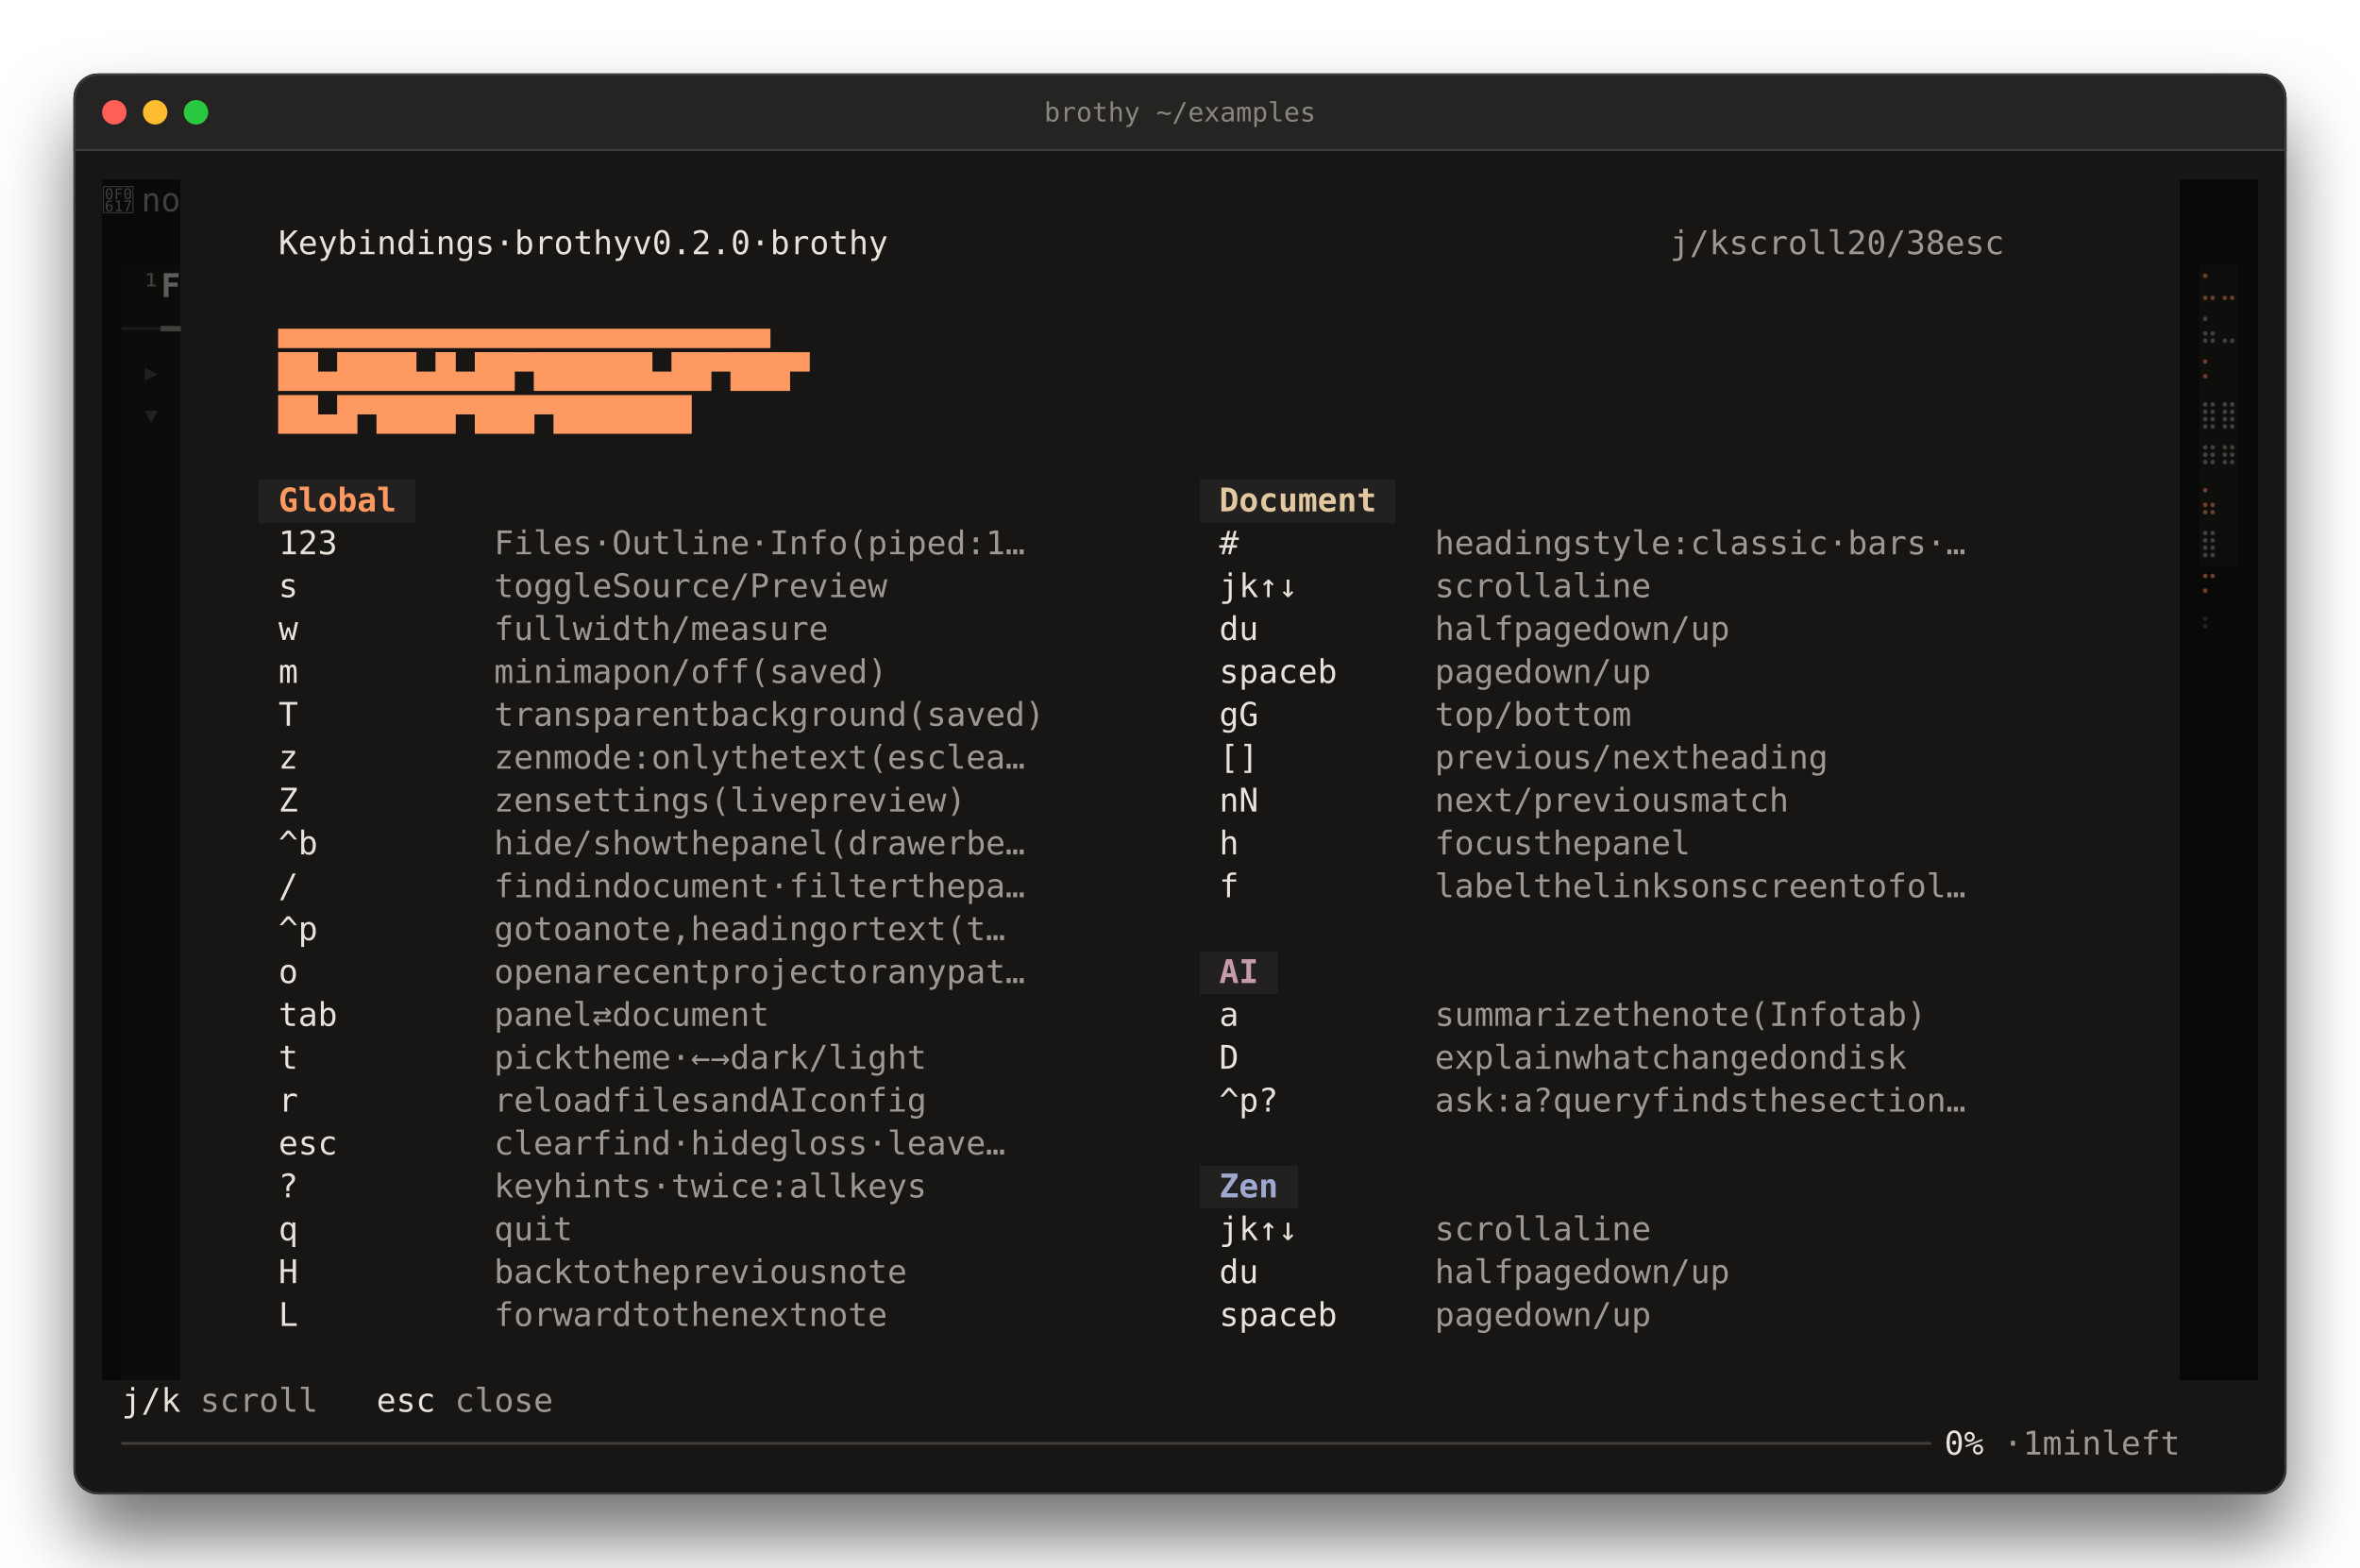
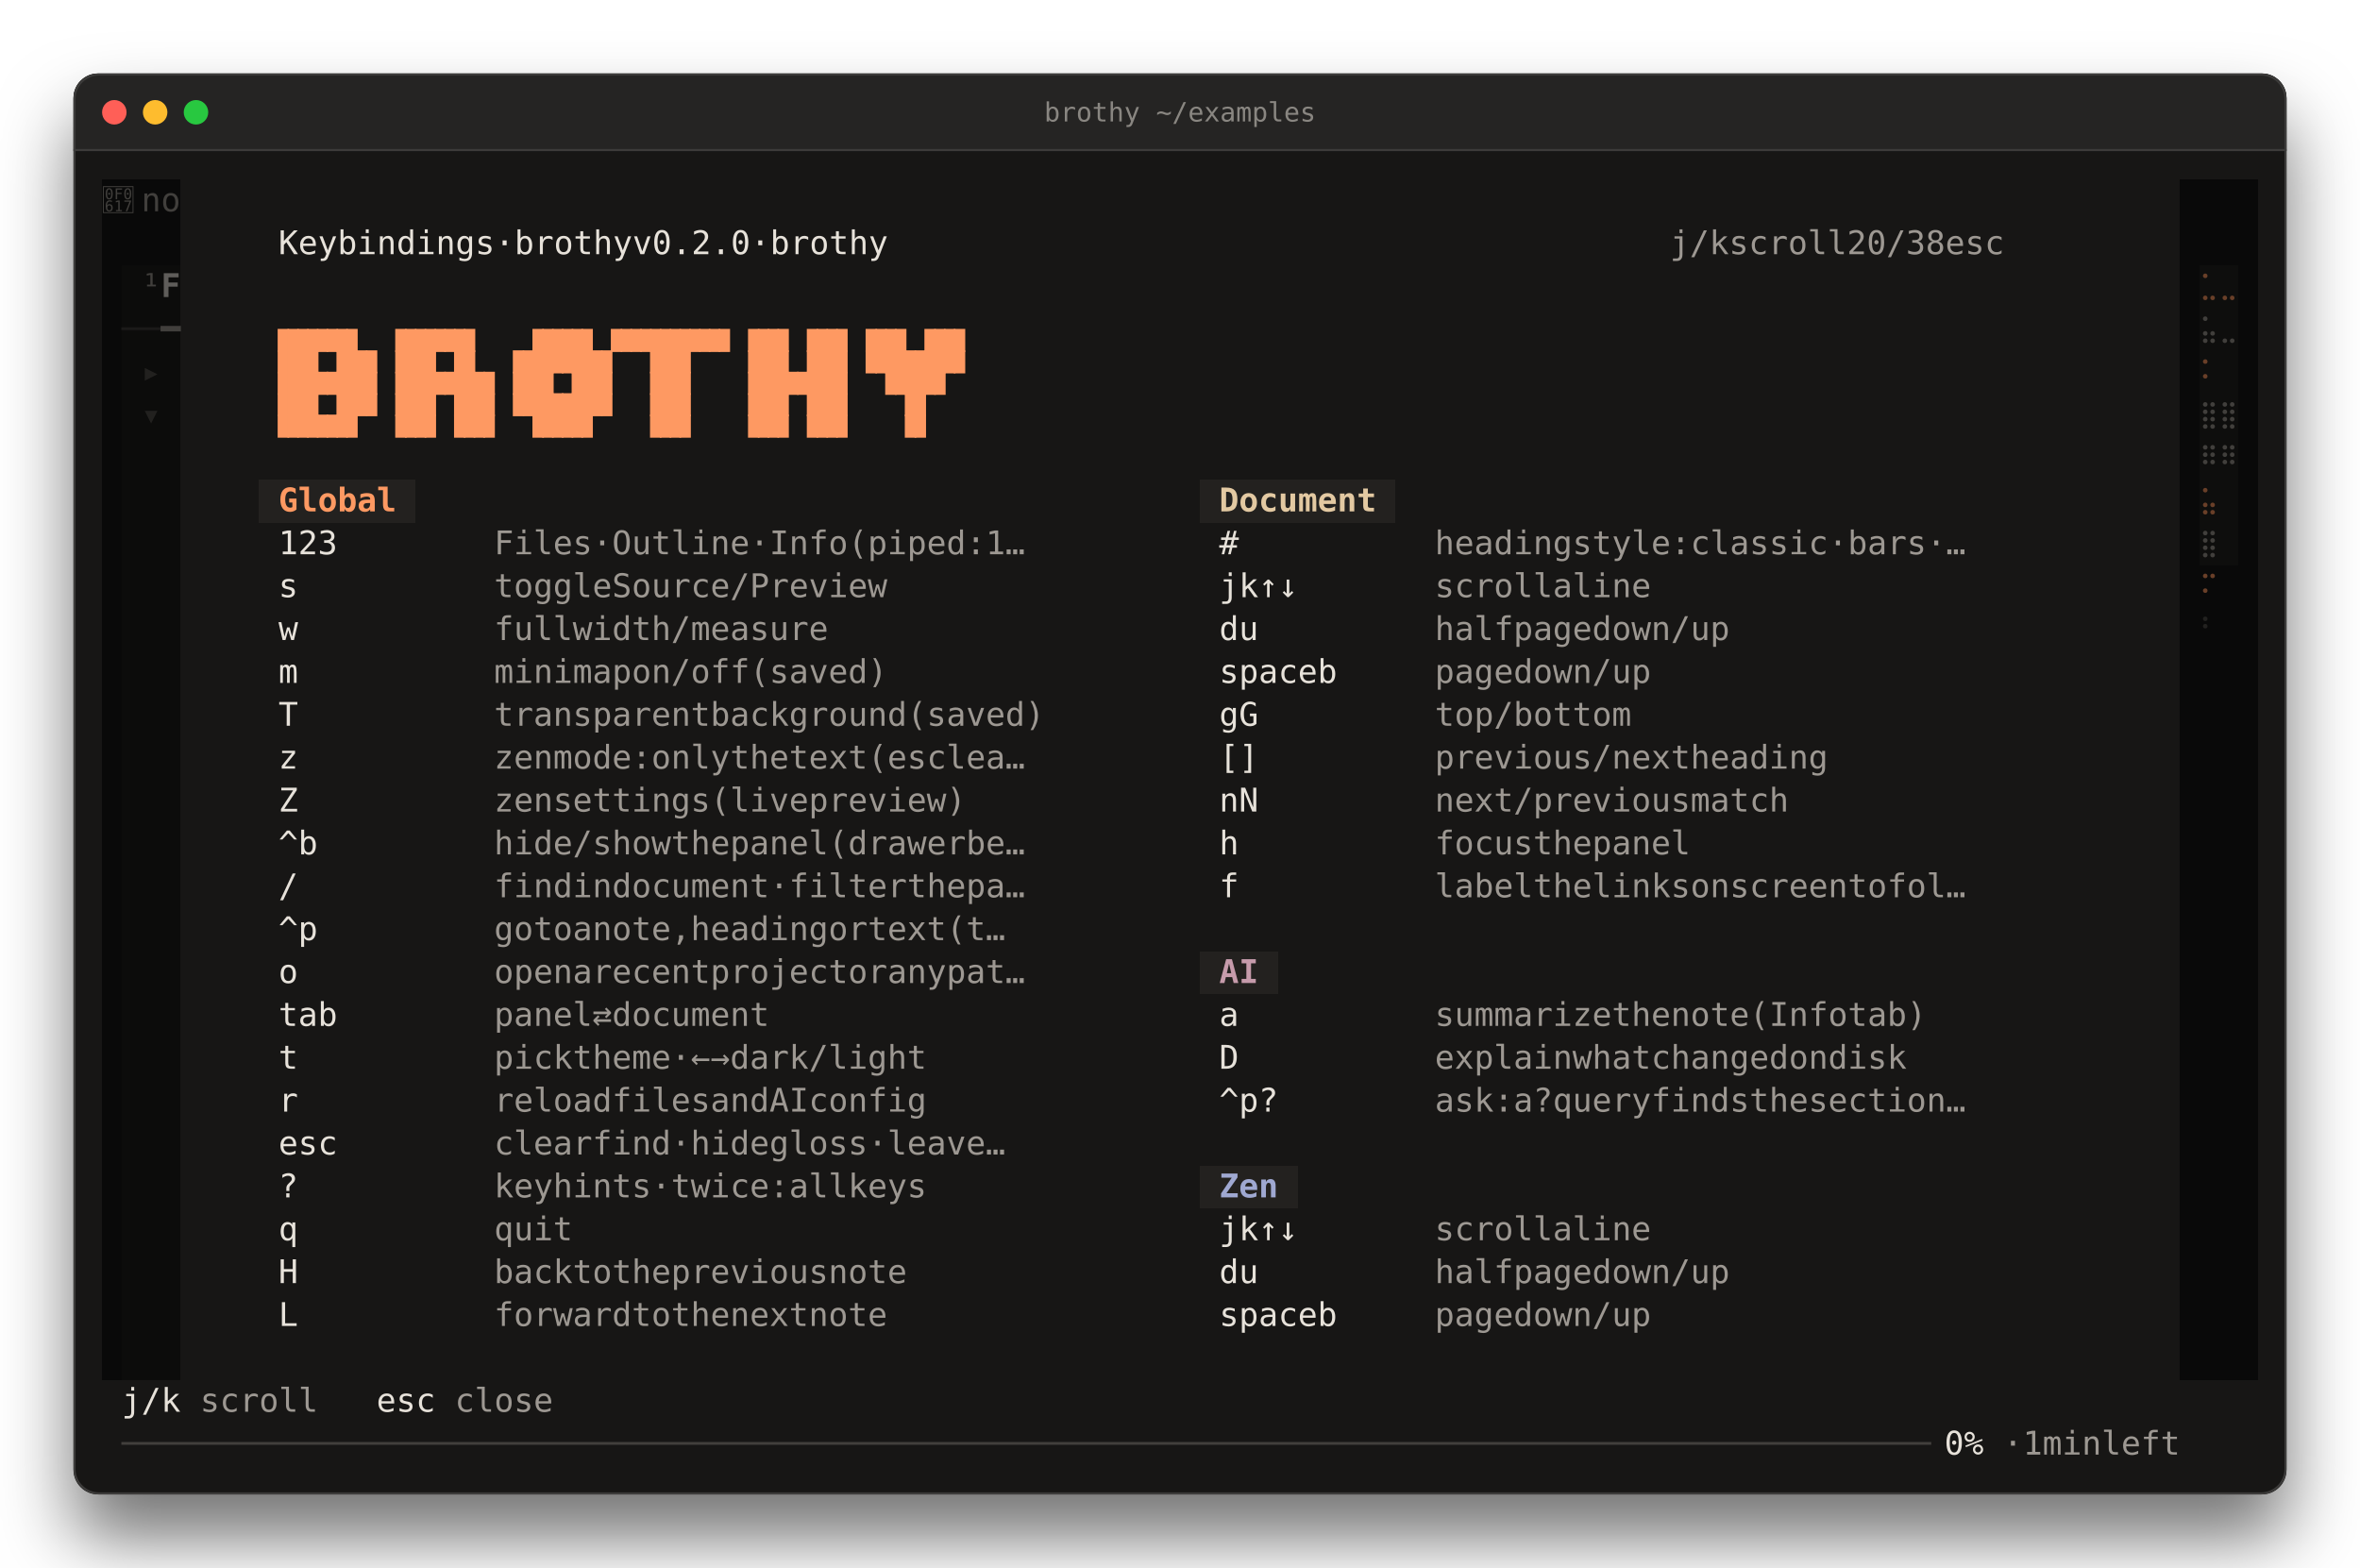
<svg xmlns="http://www.w3.org/2000/svg" width="1156" height="768" viewBox="0 0 1156 768">
  <g transform="translate(36 36)">
    <defs>
      <clipPath id="c-keys">
        <rect width="1084" height="696" rx="12" />
      </clipPath>
      <filter id="s-keys" x="-20%" y="-20%" width="140%" height="150%">
        <feGaussianBlur stdDeviation="18" />
      </filter>
    </defs>
    <rect x="0" y="22" width="1084" height="696" rx="12" fill="#000" opacity="0.55" filter="url(#s-keys)" />
    <g clip-path="url(#c-keys)">
      <rect width="1084" height="696" fill="#171615" />
      <rect width="1084" height="38" fill="#252423" />
      <rect y="37" width="1084" height="1" fill="#3c3b3a" />
      <circle cx="20" cy="19" r="6" fill="#ff5f57" />
      <circle cx="40" cy="19" r="6" fill="#febc2e" />
      <circle cx="60" cy="19" r="6" fill="#28c840" />
      <text x="542" y="23.5" text-anchor="middle" font-size="13" fill="#898681" font-family="'JetBrainsMono Nerd Font Mono', 'JetBrains Mono', 'DejaVu Sans Mono', monospace">brothy ~/examples</text>
      <g transform="translate(14 52)" font-family="'JetBrainsMono Nerd Font Mono', 'JetBrains Mono', 'DejaVu Sans Mono', monospace" font-size="16" xml:space="preserve">
        <g shape-rendering="crispEdges">
          <rect x="0" y="0" width="38.4" height="21" fill="#090909" />
          <rect x="1017.6" y="0" width="38.4" height="21" fill="#090909" />
          <rect x="0" y="21" width="38.4" height="21" fill="#090909" />
          <rect x="1017.6" y="21" width="38.4" height="21" fill="#090909" />
          <rect x="0" y="42" width="9.6" height="21" fill="#090909" />
          <rect x="9.6" y="42" width="28.8" height="21" fill="#0c0c0b" />
          <rect x="1017.6" y="42" width="9.6" height="21" fill="#090909" />
          <rect x="1027.2" y="42" width="19.2" height="21" fill="#0e0e0d" />
          <rect x="1046.4" y="42" width="9.6" height="21" fill="#090909" />
          <rect x="0" y="63" width="9.6" height="21" fill="#090909" />
          <rect x="9.6" y="63" width="28.8" height="21" fill="#0c0c0b" />
          <rect x="1017.6" y="63" width="9.6" height="21" fill="#090909" />
          <rect x="1027.2" y="63" width="19.2" height="21" fill="#0e0e0d" />
          <rect x="1046.4" y="63" width="9.6" height="21" fill="#090909" />
          <rect x="0" y="84" width="9.6" height="21" fill="#090909" />
          <rect x="9.6" y="84" width="28.8" height="21" fill="#0c0c0b" />
          <rect x="1017.6" y="84" width="9.6" height="21" fill="#090909" />
          <rect x="1027.2" y="84" width="19.2" height="21" fill="#0e0e0d" />
          <rect x="1046.4" y="84" width="9.6" height="21" fill="#090909" />
          <rect x="0" y="105" width="9.6" height="21" fill="#090909" />
          <rect x="9.6" y="105" width="28.8" height="21" fill="#0c0c0b" />
          <rect x="1017.6" y="105" width="9.6" height="21" fill="#090909" />
          <rect x="1027.2" y="105" width="19.2" height="21" fill="#0e0e0d" />
          <rect x="1046.4" y="105" width="9.6" height="21" fill="#090909" />
          <rect x="0" y="126" width="9.6" height="21" fill="#090909" />
          <rect x="9.6" y="126" width="28.8" height="21" fill="#0c0c0b" />
          <rect x="1017.6" y="126" width="9.6" height="21" fill="#090909" />
          <rect x="1027.2" y="126" width="19.2" height="21" fill="#0e0e0d" />
          <rect x="1046.4" y="126" width="9.6" height="21" fill="#090909" />
          <rect x="0" y="147" width="9.6" height="21" fill="#090909" />
          <rect x="9.6" y="147" width="28.8" height="21" fill="#0c0c0b" />
          <rect x="76.8" y="147" width="76.8" height="21" fill="#23211f" />
          <rect x="537.6" y="147" width="96" height="21" fill="#23211f" />
          <rect x="1017.6" y="147" width="9.6" height="21" fill="#090909" />
          <rect x="1027.2" y="147" width="19.2" height="21" fill="#0e0e0d" />
          <rect x="1046.4" y="147" width="9.6" height="21" fill="#090909" />
          <rect x="0" y="168" width="9.6" height="21" fill="#090909" />
          <rect x="9.6" y="168" width="28.8" height="21" fill="#0c0c0b" />
          <rect x="1017.6" y="168" width="9.6" height="21" fill="#090909" />
          <rect x="1027.2" y="168" width="19.2" height="21" fill="#0e0e0d" />
          <rect x="1046.4" y="168" width="9.6" height="21" fill="#090909" />
          <rect x="0" y="189" width="9.6" height="21" fill="#090909" />
          <rect x="9.6" y="189" width="28.8" height="21" fill="#0c0c0b" />
          <rect x="1017.6" y="189" width="38.4" height="21" fill="#090909" />
          <rect x="0" y="210" width="9.6" height="21" fill="#090909" />
          <rect x="9.6" y="210" width="28.8" height="21" fill="#0c0c0b" />
          <rect x="1017.6" y="210" width="38.4" height="21" fill="#090909" />
          <rect x="0" y="231" width="9.6" height="21" fill="#090909" />
          <rect x="9.6" y="231" width="28.8" height="21" fill="#0c0c0b" />
          <rect x="1017.6" y="231" width="38.4" height="21" fill="#090909" />
          <rect x="0" y="252" width="9.6" height="21" fill="#090909" />
          <rect x="9.6" y="252" width="28.8" height="21" fill="#0c0c0b" />
          <rect x="1017.6" y="252" width="38.4" height="21" fill="#090909" />
          <rect x="0" y="273" width="9.6" height="21" fill="#090909" />
          <rect x="9.6" y="273" width="28.8" height="21" fill="#0c0c0b" />
          <rect x="1017.6" y="273" width="38.4" height="21" fill="#090909" />
          <rect x="0" y="294" width="9.6" height="21" fill="#090909" />
          <rect x="9.6" y="294" width="28.8" height="21" fill="#0c0c0b" />
          <rect x="1017.6" y="294" width="38.4" height="21" fill="#090909" />
          <rect x="0" y="315" width="9.6" height="21" fill="#090909" />
          <rect x="9.6" y="315" width="28.8" height="21" fill="#0c0c0b" />
          <rect x="1017.6" y="315" width="38.4" height="21" fill="#090909" />
          <rect x="0" y="336" width="9.6" height="21" fill="#090909" />
          <rect x="9.6" y="336" width="28.8" height="21" fill="#0c0c0b" />
          <rect x="1017.6" y="336" width="38.4" height="21" fill="#090909" />
          <rect x="0" y="357" width="9.6" height="21" fill="#090909" />
          <rect x="9.6" y="357" width="28.8" height="21" fill="#0c0c0b" />
          <rect x="1017.6" y="357" width="38.4" height="21" fill="#090909" />
          <rect x="0" y="378" width="9.6" height="21" fill="#090909" />
          <rect x="9.6" y="378" width="28.8" height="21" fill="#0c0c0b" />
          <rect x="537.6" y="378" width="38.4" height="21" fill="#23211f" />
          <rect x="1017.6" y="378" width="38.4" height="21" fill="#090909" />
          <rect x="0" y="399" width="9.6" height="21" fill="#090909" />
          <rect x="9.6" y="399" width="28.8" height="21" fill="#0c0c0b" />
          <rect x="1017.6" y="399" width="38.4" height="21" fill="#090909" />
          <rect x="0" y="420" width="9.6" height="21" fill="#090909" />
          <rect x="9.6" y="420" width="28.8" height="21" fill="#0c0c0b" />
          <rect x="1017.6" y="420" width="38.4" height="21" fill="#090909" />
          <rect x="0" y="441" width="9.6" height="21" fill="#090909" />
          <rect x="9.6" y="441" width="28.8" height="21" fill="#0c0c0b" />
          <rect x="1017.6" y="441" width="38.4" height="21" fill="#090909" />
          <rect x="0" y="462" width="9.6" height="21" fill="#090909" />
          <rect x="9.6" y="462" width="28.8" height="21" fill="#0c0c0b" />
          <rect x="1017.6" y="462" width="38.4" height="21" fill="#090909" />
          <rect x="0" y="483" width="9.6" height="21" fill="#090909" />
          <rect x="9.6" y="483" width="28.8" height="21" fill="#0c0c0b" />
          <rect x="537.6" y="483" width="48" height="21" fill="#23211f" />
          <rect x="1017.6" y="483" width="38.4" height="21" fill="#090909" />
          <rect x="0" y="504" width="9.6" height="21" fill="#090909" />
          <rect x="9.6" y="504" width="28.8" height="21" fill="#0c0c0b" />
          <rect x="1017.6" y="504" width="38.4" height="21" fill="#090909" />
          <rect x="0" y="525" width="9.6" height="21" fill="#090909" />
          <rect x="9.6" y="525" width="28.8" height="21" fill="#0c0c0b" />
          <rect x="1017.6" y="525" width="38.4" height="21" fill="#090909" />
          <rect x="0" y="546" width="9.6" height="21" fill="#090909" />
          <rect x="9.6" y="546" width="28.8" height="21" fill="#0c0c0b" />
          <rect x="1017.6" y="546" width="38.4" height="21" fill="#090909" />
          <rect x="0" y="567" width="9.6" height="21" fill="#090909" />
          <rect x="9.6" y="567" width="28.8" height="21" fill="#0c0c0b" />
          <rect x="1017.6" y="567" width="38.4" height="21" fill="#090909" />
        </g>
+         <g>
+           <rect x="86" y="73.1" width="5.6" height="11.3" fill="#fe9962" />
+           <rect x="90.8" y="73.1" width="5.6" height="11.3" fill="#fe9962" />
+           <rect x="95.6" y="73.1" width="5.6" height="11.3" fill="#fe9962" />
+           <rect x="100.4" y="73.1" width="5.6" height="11.3" fill="#fe9962" />
+           <rect x="105.2" y="73.1" width="5.6" height="11.3" fill="#fe9962" />
+           <rect x="110" y="73.1" width="5.6" height="11.3" fill="#fe9962" />
+           <rect x="114.8" y="73.1" width="5.6" height="11.3" fill="#fe9962" />
+           <rect x="119.6" y="73.1" width="5.6" height="11.3" fill="#fe9962" />
+           <rect x="143.6" y="73.1" width="5.6" height="11.3" fill="#fe9962" />
+           <rect x="148.4" y="73.1" width="5.6" height="11.3" fill="#fe9962" />
+           <rect x="153.2" y="73.1" width="5.6" height="11.3" fill="#fe9962" />
+           <rect x="158" y="73.1" width="5.6" height="11.3" fill="#fe9962" />
+           <rect x="162.8" y="73.1" width="5.6" height="11.3" fill="#fe9962" />
+           <rect x="167.6" y="73.1" width="5.6" height="11.3" fill="#fe9962" />
+           <rect x="172.4" y="73.1" width="5.6" height="11.3" fill="#fe9962" />
+           <rect x="177.2" y="73.1" width="5.6" height="11.3" fill="#fe9962" />
+           <rect x="210.8" y="73.1" width="5.6" height="11.3" fill="#fe9962" />
+           <rect x="215.6" y="73.1" width="5.6" height="11.3" fill="#fe9962" />
+           <rect x="220.4" y="73.1" width="5.6" height="11.3" fill="#fe9962" />
+           <rect x="225.2" y="73.1" width="5.6" height="11.3" fill="#fe9962" />
+           <rect x="230" y="73.1" width="5.6" height="11.3" fill="#fe9962" />
+           <rect x="234.8" y="73.1" width="5.6" height="11.3" fill="#fe9962" />
+           <rect x="249.2" y="73.1" width="5.6" height="11.3" fill="#fe9962" />
+           <rect x="254" y="73.1" width="5.6" height="11.3" fill="#fe9962" />
+           <rect x="258.8" y="73.1" width="5.6" height="11.3" fill="#fe9962" />
+           <rect x="263.6" y="73.1" width="5.6" height="11.3" fill="#fe9962" />
+           <rect x="268.4" y="73.1" width="5.6" height="11.3" fill="#fe9962" />
+           <rect x="273.2" y="73.1" width="5.6" height="11.3" fill="#fe9962" />
+           <rect x="278" y="73.1" width="5.6" height="11.3" fill="#fe9962" />
+           <rect x="282.8" y="73.1" width="5.6" height="11.3" fill="#fe9962" />
+           <rect x="287.6" y="73.1" width="5.6" height="11.3" fill="#fe9962" />
+           <rect x="292.4" y="73.1" width="5.6" height="11.3" fill="#fe9962" />
+           <rect x="297.2" y="73.1" width="5.6" height="11.3" fill="#fe9962" />
+           <rect x="302" y="73.1" width="5.6" height="11.3" fill="#fe9962" />
+           <rect x="316.4" y="73.1" width="5.6" height="11.3" fill="#fe9962" />
+           <rect x="321.2" y="73.1" width="5.6" height="11.3" fill="#fe9962" />
+           <rect x="326" y="73.1" width="5.6" height="11.3" fill="#fe9962" />
+           <rect x="330.8" y="73.1" width="5.6" height="11.3" fill="#fe9962" />
+           <rect x="345.2" y="73.1" width="5.6" height="11.3" fill="#fe9962" />
+           <rect x="350" y="73.1" width="5.6" height="11.3" fill="#fe9962" />
+           <rect x="354.8" y="73.1" width="5.6" height="11.3" fill="#fe9962" />
+           <rect x="359.6" y="73.1" width="5.6" height="11.3" fill="#fe9962" />
+           <rect x="374" y="73.1" width="5.6" height="11.3" fill="#fe9962" />
+           <rect x="378.8" y="73.1" width="5.6" height="11.3" fill="#fe9962" />
+           <rect x="383.6" y="73.1" width="5.6" height="11.3" fill="#fe9962" />
+           <rect x="388.4" y="73.1" width="5.6" height="11.3" fill="#fe9962" />
+           <rect x="402.8" y="73.1" width="5.6" height="11.3" fill="#fe9962" />
+           <rect x="407.6" y="73.1" width="5.6" height="11.3" fill="#fe9962" />
+           <rect x="412.4" y="73.1" width="5.6" height="11.3" fill="#fe9962" />
+           <rect x="417.2" y="73.1" width="5.6" height="11.3" fill="#fe9962" />
+           <rect x="86" y="83.6" width="5.6" height="11.3" fill="#fe9962" />
+           <rect x="90.8" y="83.6" width="5.6" height="11.3" fill="#fe9962" />
+           <rect x="86" y="94.1" width="5.6" height="11.3" fill="#fe9962" />
+           <rect x="90.8" y="94.1" width="5.6" height="11.3" fill="#fe9962" />
+           <rect x="95.6" y="83.6" width="5.6" height="11.3" fill="#fe9962" />
+           <rect x="100.4" y="83.6" width="5.6" height="11.3" fill="#fe9962" />
+           <rect x="95.6" y="94.1" width="5.6" height="11.3" fill="#fe9962" />
+           <rect x="100.4" y="94.1" width="5.6" height="11.3" fill="#fe9962" />
+           <rect x="105.2" y="94.1" width="5.6" height="11.3" fill="#fe9962" />
+           <rect x="110" y="94.1" width="5.6" height="11.3" fill="#fe9962" />
+           <rect x="114.8" y="83.6" width="5.6" height="11.3" fill="#fe9962" />
+           <rect x="119.6" y="83.6" width="5.6" height="11.3" fill="#fe9962" />
+           <rect x="114.8" y="94.1" width="5.6" height="11.3" fill="#fe9962" />
+           <rect x="119.6" y="94.1" width="5.6" height="11.3" fill="#fe9962" />
+           <rect x="124.4" y="83.6" width="5.6" height="11.3" fill="#fe9962" />
+           <rect x="129.2" y="83.6" width="5.6" height="11.3" fill="#fe9962" />
+           <rect x="124.4" y="94.1" width="5.6" height="11.3" fill="#fe9962" />
+           <rect x="129.2" y="94.1" width="5.6" height="11.3" fill="#fe9962" />
+           <rect x="143.6" y="83.6" width="5.6" height="11.3" fill="#fe9962" />
+           <rect x="148.4" y="83.6" width="5.6" height="11.3" fill="#fe9962" />
+           <rect x="143.6" y="94.1" width="5.6" height="11.3" fill="#fe9962" />
+           <rect x="148.4" y="94.1" width="5.6" height="11.3" fill="#fe9962" />
+           <rect x="153.2" y="83.6" width="5.6" height="11.3" fill="#fe9962" />
+           <rect x="158" y="83.6" width="5.6" height="11.3" fill="#fe9962" />
+           <rect x="153.2" y="94.1" width="5.6" height="11.3" fill="#fe9962" />
+           <rect x="158" y="94.1" width="5.6" height="11.3" fill="#fe9962" />
+           <rect x="162.8" y="94.1" width="5.6" height="11.3" fill="#fe9962" />
+           <rect x="167.6" y="94.1" width="5.6" height="11.3" fill="#fe9962" />
+           <rect x="172.4" y="83.6" width="5.6" height="11.3" fill="#fe9962" />
+           <rect x="177.2" y="83.6" width="5.6" height="11.3" fill="#fe9962" />
+           <rect x="172.4" y="94.1" width="5.6" height="11.3" fill="#fe9962" />
+           <rect x="177.2" y="94.1" width="5.6" height="11.3" fill="#fe9962" />
+           <rect x="182" y="94.1" width="5.6" height="11.3" fill="#fe9962" />
+           <rect x="186.8" y="94.1" width="5.6" height="11.3" fill="#fe9962" />
+           <rect x="201.2" y="83.6" width="5.6" height="11.3" fill="#fe9962" />
+           <rect x="206" y="83.6" width="5.6" height="11.3" fill="#fe9962" />
+           <rect x="201.2" y="94.1" width="5.6" height="11.3" fill="#fe9962" />
+           <rect x="206" y="94.1" width="5.6" height="11.3" fill="#fe9962" />
+           <rect x="210.8" y="83.6" width="5.6" height="11.3" fill="#fe9962" />
+           <rect x="215.6" y="83.6" width="5.6" height="11.3" fill="#fe9962" />
+           <rect x="210.8" y="94.1" width="5.6" height="11.3" fill="#fe9962" />
+           <rect x="215.6" y="94.1" width="5.6" height="11.3" fill="#fe9962" />
+           <rect x="220.4" y="83.6" width="5.6" height="11.3" fill="#fe9962" />
+           <rect x="225.2" y="83.6" width="5.6" height="11.3" fill="#fe9962" />
+           <rect x="230" y="83.6" width="5.6" height="11.3" fill="#fe9962" />
+           <rect x="234.8" y="83.6" width="5.6" height="11.3" fill="#fe9962" />
+           <rect x="230" y="94.1" width="5.6" height="11.3" fill="#fe9962" />
+           <rect x="234.8" y="94.1" width="5.6" height="11.3" fill="#fe9962" />
+           <rect x="239.6" y="83.6" width="5.6" height="11.3" fill="#fe9962" />
+           <rect x="244.4" y="83.6" width="5.6" height="11.3" fill="#fe9962" />
+           <rect x="239.6" y="94.1" width="5.6" height="11.3" fill="#fe9962" />
+           <rect x="244.4" y="94.1" width="5.6" height="11.3" fill="#fe9962" />
+           <rect x="268.4" y="83.6" width="5.6" height="11.3" fill="#fe9962" />
+           <rect x="273.2" y="83.6" width="5.6" height="11.3" fill="#fe9962" />
+           <rect x="268.4" y="94.1" width="5.6" height="11.3" fill="#fe9962" />
+           <rect x="273.2" y="94.1" width="5.6" height="11.3" fill="#fe9962" />
+           <rect x="278" y="83.6" width="5.6" height="11.3" fill="#fe9962" />
+           <rect x="282.8" y="83.6" width="5.6" height="11.3" fill="#fe9962" />
+           <rect x="278" y="94.1" width="5.6" height="11.3" fill="#fe9962" />
+           <rect x="282.8" y="94.1" width="5.6" height="11.3" fill="#fe9962" />
+           <rect x="316.4" y="83.6" width="5.6" height="11.3" fill="#fe9962" />
+           <rect x="321.2" y="83.6" width="5.6" height="11.3" fill="#fe9962" />
+           <rect x="316.4" y="94.1" width="5.6" height="11.3" fill="#fe9962" />
+           <rect x="321.2" y="94.1" width="5.6" height="11.3" fill="#fe9962" />
+           <rect x="326" y="83.6" width="5.6" height="11.3" fill="#fe9962" />
+           <rect x="330.8" y="83.6" width="5.6" height="11.3" fill="#fe9962" />
+           <rect x="326" y="94.1" width="5.6" height="11.3" fill="#fe9962" />
+           <rect x="330.8" y="94.1" width="5.6" height="11.3" fill="#fe9962" />
+           <rect x="335.6" y="94.1" width="5.6" height="11.3" fill="#fe9962" />
+           <rect x="340.4" y="94.1" width="5.6" height="11.3" fill="#fe9962" />
+           <rect x="345.2" y="83.6" width="5.6" height="11.3" fill="#fe9962" />
+           <rect x="350" y="83.6" width="5.6" height="11.3" fill="#fe9962" />
+           <rect x="345.2" y="94.1" width="5.6" height="11.3" fill="#fe9962" />
+           <rect x="350" y="94.1" width="5.6" height="11.3" fill="#fe9962" />
+           <rect x="354.8" y="83.6" width="5.6" height="11.3" fill="#fe9962" />
+           <rect x="359.6" y="83.6" width="5.6" height="11.3" fill="#fe9962" />
+           <rect x="354.8" y="94.1" width="5.6" height="11.3" fill="#fe9962" />
+           <rect x="359.6" y="94.1" width="5.6" height="11.3" fill="#fe9962" />
+           <rect x="374" y="83.6" width="5.6" height="11.3" fill="#fe9962" />
+           <rect x="378.8" y="83.6" width="5.6" height="11.3" fill="#fe9962" />
+           <rect x="383.6" y="83.6" width="5.6" height="11.3" fill="#fe9962" />
+           <rect x="388.4" y="83.6" width="5.6" height="11.3" fill="#fe9962" />
+           <rect x="383.6" y="94.1" width="5.6" height="11.3" fill="#fe9962" />
+           <rect x="388.4" y="94.1" width="5.6" height="11.3" fill="#fe9962" />
+           <rect x="393.2" y="83.6" width="5.6" height="11.3" fill="#fe9962" />
+           <rect x="398" y="83.6" width="5.6" height="11.3" fill="#fe9962" />
+           <rect x="393.2" y="94.1" width="5.6" height="11.3" fill="#fe9962" />
+           <rect x="398" y="94.1" width="5.6" height="11.3" fill="#fe9962" />
+           <rect x="402.8" y="83.6" width="5.6" height="11.3" fill="#fe9962" />
+           <rect x="407.6" y="83.6" width="5.6" height="11.3" fill="#fe9962" />
+           <rect x="402.8" y="94.1" width="5.6" height="11.3" fill="#fe9962" />
+           <rect x="407.6" y="94.1" width="5.6" height="11.3" fill="#fe9962" />
+           <rect x="412.4" y="83.6" width="5.6" height="11.3" fill="#fe9962" />
+           <rect x="417.2" y="83.6" width="5.6" height="11.3" fill="#fe9962" />
+           <rect x="86" y="104.6" width="5.6" height="11.3" fill="#fe9962" />
+           <rect x="90.8" y="104.6" width="5.6" height="11.3" fill="#fe9962" />
+           <rect x="86" y="115.1" width="5.6" height="11.3" fill="#fe9962" />
+           <rect x="90.8" y="115.1" width="5.6" height="11.3" fill="#fe9962" />
+           <rect x="95.6" y="104.6" width="5.6" height="11.3" fill="#fe9962" />
+           <rect x="100.4" y="104.6" width="5.6" height="11.3" fill="#fe9962" />
+           <rect x="95.6" y="115.1" width="5.6" height="11.3" fill="#fe9962" />
+           <rect x="100.4" y="115.1" width="5.6" height="11.3" fill="#fe9962" />
+           <rect x="105.2" y="115.1" width="5.6" height="11.3" fill="#fe9962" />
+           <rect x="110" y="115.1" width="5.6" height="11.3" fill="#fe9962" />
+           <rect x="114.8" y="104.6" width="5.6" height="11.3" fill="#fe9962" />
+           <rect x="119.6" y="104.6" width="5.6" height="11.3" fill="#fe9962" />
+           <rect x="114.8" y="115.1" width="5.6" height="11.3" fill="#fe9962" />
+           <rect x="119.6" y="115.1" width="5.6" height="11.3" fill="#fe9962" />
+           <rect x="124.4" y="104.6" width="5.6" height="11.3" fill="#fe9962" />
+           <rect x="129.2" y="104.6" width="5.6" height="11.3" fill="#fe9962" />
+           <rect x="143.6" y="104.6" width="5.6" height="11.3" fill="#fe9962" />
+           <rect x="148.4" y="104.6" width="5.6" height="11.3" fill="#fe9962" />
+           <rect x="143.6" y="115.1" width="5.6" height="11.3" fill="#fe9962" />
+           <rect x="148.4" y="115.1" width="5.6" height="11.3" fill="#fe9962" />
+           <rect x="153.2" y="104.6" width="5.6" height="11.3" fill="#fe9962" />
+           <rect x="158" y="104.6" width="5.6" height="11.3" fill="#fe9962" />
+           <rect x="153.2" y="115.1" width="5.6" height="11.3" fill="#fe9962" />
+           <rect x="158" y="115.1" width="5.6" height="11.3" fill="#fe9962" />
+           <rect x="172.4" y="104.6" width="5.6" height="11.3" fill="#fe9962" />
+           <rect x="177.2" y="104.6" width="5.6" height="11.3" fill="#fe9962" />
+           <rect x="172.4" y="115.1" width="5.6" height="11.3" fill="#fe9962" />
+           <rect x="177.2" y="115.1" width="5.6" height="11.3" fill="#fe9962" />
+           <rect x="182" y="104.6" width="5.6" height="11.3" fill="#fe9962" />
+           <rect x="186.8" y="104.6" width="5.6" height="11.3" fill="#fe9962" />
+           <rect x="182" y="115.1" width="5.6" height="11.3" fill="#fe9962" />
+           <rect x="186.8" y="115.1" width="5.6" height="11.3" fill="#fe9962" />
+           <rect x="201.2" y="104.6" width="5.6" height="11.3" fill="#fe9962" />
+           <rect x="206" y="104.6" width="5.6" height="11.3" fill="#fe9962" />
+           <rect x="210.8" y="104.6" width="5.6" height="11.3" fill="#fe9962" />
+           <rect x="215.6" y="104.6" width="5.6" height="11.3" fill="#fe9962" />
+           <rect x="210.8" y="115.1" width="5.6" height="11.3" fill="#fe9962" />
+           <rect x="215.6" y="115.1" width="5.6" height="11.3" fill="#fe9962" />
+           <rect x="220.4" y="104.6" width="5.6" height="11.3" fill="#fe9962" />
+           <rect x="225.2" y="104.6" width="5.6" height="11.3" fill="#fe9962" />
+           <rect x="220.4" y="115.1" width="5.6" height="11.3" fill="#fe9962" />
+           <rect x="225.2" y="115.1" width="5.6" height="11.3" fill="#fe9962" />
+           <rect x="230" y="104.6" width="5.6" height="11.3" fill="#fe9962" />
+           <rect x="234.8" y="104.6" width="5.6" height="11.3" fill="#fe9962" />
+           <rect x="230" y="115.1" width="5.6" height="11.3" fill="#fe9962" />
+           <rect x="234.8" y="115.1" width="5.6" height="11.3" fill="#fe9962" />
+           <rect x="239.6" y="104.6" width="5.6" height="11.3" fill="#fe9962" />
+           <rect x="244.4" y="104.6" width="5.6" height="11.3" fill="#fe9962" />
+           <rect x="268.4" y="104.6" width="5.6" height="11.3" fill="#fe9962" />
+           <rect x="273.2" y="104.6" width="5.6" height="11.3" fill="#fe9962" />
+           <rect x="268.4" y="115.1" width="5.6" height="11.3" fill="#fe9962" />
+           <rect x="273.2" y="115.1" width="5.6" height="11.3" fill="#fe9962" />
+           <rect x="278" y="104.6" width="5.6" height="11.3" fill="#fe9962" />
+           <rect x="282.8" y="104.6" width="5.6" height="11.3" fill="#fe9962" />
+           <rect x="278" y="115.1" width="5.6" height="11.3" fill="#fe9962" />
+           <rect x="282.8" y="115.1" width="5.6" height="11.3" fill="#fe9962" />
+           <rect x="316.4" y="104.6" width="5.6" height="11.3" fill="#fe9962" />
+           <rect x="321.2" y="104.6" width="5.6" height="11.3" fill="#fe9962" />
+           <rect x="316.4" y="115.1" width="5.6" height="11.3" fill="#fe9962" />
+           <rect x="321.2" y="115.1" width="5.6" height="11.3" fill="#fe9962" />
+           <rect x="326" y="104.6" width="5.6" height="11.3" fill="#fe9962" />
+           <rect x="330.8" y="104.6" width="5.6" height="11.3" fill="#fe9962" />
+           <rect x="326" y="115.1" width="5.6" height="11.3" fill="#fe9962" />
+           <rect x="330.8" y="115.1" width="5.6" height="11.3" fill="#fe9962" />
+           <rect x="345.2" y="104.6" width="5.6" height="11.3" fill="#fe9962" />
+           <rect x="350" y="104.6" width="5.6" height="11.3" fill="#fe9962" />
+           <rect x="345.2" y="115.1" width="5.6" height="11.3" fill="#fe9962" />
+           <rect x="350" y="115.1" width="5.6" height="11.3" fill="#fe9962" />
+           <rect x="354.8" y="104.6" width="5.6" height="11.3" fill="#fe9962" />
+           <rect x="359.6" y="104.6" width="5.6" height="11.3" fill="#fe9962" />
+           <rect x="354.8" y="115.1" width="5.6" height="11.3" fill="#fe9962" />
+           <rect x="359.6" y="115.1" width="5.6" height="11.3" fill="#fe9962" />
+           <rect x="393.2" y="104.6" width="5.6" height="11.3" fill="#fe9962" />
+           <rect x="398" y="104.6" width="5.6" height="11.3" fill="#fe9962" />
+           <rect x="393.2" y="115.1" width="5.6" height="11.3" fill="#fe9962" />
+           <rect x="398" y="115.1" width="5.6" height="11.3" fill="#fe9962" />
+         </g>
        <g text-rendering="geometricPrecision">
          <text x="0" y="15.5" fill="#413f3c">󰘗</text>
          <text x="19.2 28.8" y="15.5" fill="#413f3c">no</text>
          <text x="86.4 96 105.6 115.2 124.8 134.4 144 153.6 163.2 172.8 182.4 201.6 220.8 230.4 240 249.6 259.2 268.8 288 297.6 307.2 316.8 326.4 336 355.2 374.4 384 393.6 403.2 412.8 422.4" y="36.5" fill="#e7e2da">Keybindings·brothyv0.2.0·brothy</text>
          <text x="768 777.6 787.2 806.4 816 825.6 835.2 844.8 854.4 873.6 883.2 892.8 902.4 912 940.8 950.4 960" y="36.5" fill="#9d9892">j/kscroll20/38esc</text>
          <text x="19.2" y="57.5" fill="#413f3c">¹</text>
          <text x="28.8" y="57.5" fill="#5f5d5a" font-weight="700">F</text>
          <text x="1027.2 1036.8" y="57.5" fill="#693f28">⣁⣀</text>
          <text x="9.6 19.2" y="78.5" fill="#1b1a19">──</text>
          <text x="28.8" y="78.5" fill="#413f3c">━</text>
-           <text x="86.4 96 105.6 115.2 144 153.6 163.2 172.8 211.2 220.8 230.4 249.6 259.2 268.8 278.4 288 297.6 316.8 326.4 345.6 355.2 374.4 384 403.2 412.8" y="78.5" fill="#fe9962">▄▄▄▄▄▄▄▄▄▄▄▄▄▄▄▄▄▄▄▄▄▄▄▄▄</text>
          <text x="1027.2 1036.8" y="78.5" fill="#413f3c">⣥⣀</text>
          <text x="19.2" y="99.5" fill="#22211f">▸</text>
-           <text x="86.4 96 105.6 115.2 124.8 144 153.6 163.2 172.8 182.4 201.6 211.2 220.8 230.4 240 268.8 278.4 316.8 326.4 336 345.6 355.2 374.4 384 393.6 403.2 412.8" y="99.5" fill="#fe9962">██▄████▄█▄██▀██████▄██▀███▀</text>
          <text x="1027.2" y="99.5" fill="#693f28">⠅</text>
          <text x="19.2" y="120.5" fill="#22211f">▾</text>
-           <text x="86.4 96 105.6 115.2 124.8 144 153.6 172.8 182.4 201.6 211.2 220.8 230.4 240 268.8 278.4 316.8 326.4 345.6 355.2 393.6" y="120.5" fill="#fe9962">██▄█▀████▀███▀███████</text>
          <text x="1027.2 1036.8" y="120.5" fill="#413f3c">⣿⣿</text>
          <text x="1027.2 1036.8" y="141.5" fill="#413f3c">⠿⠿</text>
          <text x="86.4 96 105.6 115.2 124.8 134.4" y="162.5" fill="#fe9962" font-weight="700">Global</text>
          <text x="547.2 556.8 566.4 576 585.6 595.2 604.8 614.4" y="162.5" fill="#e3c9a2" font-weight="700">Document</text>
          <text x="1027.2" y="162.5" fill="#693f28">⣥</text>
          <text x="86.4 105.6 124.8" y="183.5" fill="#e7e2da">123</text>
          <text x="192 201.6 211.2 220.8 230.4 249.6 268.8 278.4 288 297.6 307.2 316.8 326.4 345.6 364.8 374.4 384 393.6 412.8 422.4 432 441.6 451.2 460.8 470.4 489.6 499.2" y="183.5" fill="#9d9892">Files·Outline·Info(piped:1…</text>
          <text x="547.2" y="183.5" fill="#e7e2da">#</text>
          <text x="652.8 662.4 672 681.6 691.2 700.8 710.4 729.6 739.2 748.8 758.4 768 777.6 796.8 806.4 816 825.6 835.2 844.8 854.4 873.6 892.8 902.4 912 921.6 940.8 960" y="183.5" fill="#9d9892">headingstyle:classic·bars·…</text>
          <text x="1027.2" y="183.5" fill="#413f3c">⣿</text>
          <text x="86.4" y="204.5" fill="#e7e2da">s</text>
          <text x="192 201.6 211.2 220.8 230.4 240 259.2 268.8 278.4 288 297.6 307.2 326.4 345.6 355.2 364.8 374.4 384 393.6 403.2" y="204.5" fill="#9d9892">toggleSource/Preview</text>
          <text x="547.2 566.4 585.6 604.8" y="204.5" fill="#e7e2da">jk↑↓</text>
          <text x="652.8 662.4 672 681.6 691.2 700.8 720 739.2 748.8 758.4 768" y="204.5" fill="#9d9892">scrollaline</text>
          <text x="1027.2" y="204.5" fill="#693f28">⠍</text>
          <text x="86.4" y="225.5" fill="#e7e2da">w</text>
          <text x="192 201.6 211.2 220.8 240 249.6 259.2 268.8 278.4 297.6 316.8 326.4 336 345.6 355.2 364.8 374.4" y="225.5" fill="#9d9892">fullwidth/measure</text>
          <text x="547.2 566.4" y="225.5" fill="#e7e2da">du</text>
          <text x="652.8 662.4 672 681.6 700.8 710.4 720 729.6 748.8 758.4 768 777.6 796.8 816 825.6" y="225.5" fill="#9d9892">halfpagedown/up</text>
          <text x="1027.2" y="225.5" fill="#22211f">⠃</text>
          <text x="86.4" y="246.5" fill="#e7e2da">m</text>
          <text x="192 201.6 211.2 220.8 230.4 240 249.6 268.8 278.4 297.6 316.8 326.4 336 355.2 364.8 374.4 384 393.6 403.2 412.8" y="246.5" fill="#9d9892">minimapon/off(saved)</text>
          <text x="547.2 556.8 566.4 576 585.6 604.8" y="246.5" fill="#e7e2da">spaceb</text>
          <text x="652.8 662.4 672 681.6 700.8 710.4 720 729.6 748.8 768 777.6" y="246.5" fill="#9d9892">pagedown/up</text>
          <text x="86.4" y="267.5" fill="#e7e2da">T</text>
          <text x="192 201.6 211.2 220.8 230.4 240 249.6 259.2 268.8 278.4 288 307.2 316.8 326.4 336 345.6 355.2 364.8 374.4 384 393.6 412.8 422.4 432 441.6 451.2 460.8 470.4" y="267.5" fill="#9d9892">transparentbackground(saved)</text>
          <text x="547.2 566.4" y="267.5" fill="#e7e2da">gG</text>
          <text x="652.8 662.4 672 691.2 710.4 720 729.6 739.2 748.8 758.4" y="267.5" fill="#9d9892">top/bottom</text>
          <text x="86.4" y="288.5" fill="#e7e2da">z</text>
          <text x="192 201.6 211.2 230.4 240 249.6 259.2 268.8 288 297.6 307.2 316.8 336 345.6 355.2 374.4 384 393.6 403.2 422.4 432 441.6 451.2 470.4 480 489.6 499.2" y="288.5" fill="#9d9892">zenmode:onlythetext(esclea…</text>
          <text x="547.2 566.4" y="288.5" fill="#e7e2da">[]</text>
          <text x="652.8 662.4 672 681.6 691.2 700.8 710.4 720 739.2 758.4 768 777.6 787.2 806.4 816 825.6 835.2 844.8 854.4 864" y="288.5" fill="#9d9892">previous/nextheading</text>
          <text x="86.4" y="309.5" fill="#e7e2da">Z</text>
          <text x="192 201.6 211.2 230.4 240 249.6 259.2 268.8 278.4 288 297.6 316.8 326.4 336 345.6 355.2 374.4 384 393.6 403.2 412.8 422.4 432 441.6" y="309.5" fill="#9d9892">zensettings(livepreview)</text>
          <text x="547.2 566.4" y="309.5" fill="#e7e2da">nN</text>
          <text x="652.8 662.4 672 681.6 700.8 720 729.6 739.2 748.8 758.4 768 777.6 787.2 806.4 816 825.6 835.2 844.8" y="309.5" fill="#9d9892">next/previousmatch</text>
          <text x="86.4 96" y="330.5" fill="#e7e2da">^b</text>
          <text x="192 201.6 211.2 220.8 240 259.2 268.8 278.4 288 307.2 316.8 326.4 345.6 355.2 364.8 374.4 384 403.2 412.8 422.4 432 441.6 451.2 460.8 480 489.6 499.2" y="330.5" fill="#9d9892">hide/showthepanel(drawerbe…</text>
          <text x="547.2" y="330.5" fill="#e7e2da">h</text>
          <text x="652.8 662.4 672 681.6 691.2 710.4 720 729.6 748.8 758.4 768 777.6 787.2" y="330.5" fill="#9d9892">focusthepanel</text>
          <text x="86.4" y="351.5" fill="#e7e2da">/</text>
          <text x="192 201.6 211.2 220.8 240 249.6 268.8 278.4 288 297.6 307.2 316.8 326.4 336 355.2 374.4 384 393.6 403.2 412.8 422.4 441.6 451.2 460.8 480 489.6 499.2" y="351.5" fill="#9d9892">findindocument·filterthepa…</text>
          <text x="547.2" y="351.5" fill="#e7e2da">f</text>
          <text x="652.8 662.4 672 681.6 691.2 710.4 720 729.6 748.8 758.4 768 777.6 787.2 806.4 816 835.2 844.8 854.4 864 873.6 883.2 902.4 912 931.2 940.8 950.4 960" y="351.5" fill="#9d9892">labelthelinksonscreentofol…</text>
          <text x="86.4 96" y="372.5" fill="#e7e2da">^p</text>
          <text x="192 201.6 220.8 230.4 249.6 268.8 278.4 288 297.6 307.2 326.4 336 345.6 355.2 364.8 374.4 384 403.2 412.8 432 441.6 451.2 460.8 480 489.6 499.2" y="372.5" fill="#9d9892">gotoanote,headingortext(t…</text>
          <text x="86.4" y="393.5" fill="#e7e2da">o</text>
          <text x="192 201.6 211.2 220.8 240 259.2 268.8 278.4 288 297.6 307.2 326.4 336 345.6 355.2 364.8 374.4 384 403.2 412.8 432 441.6 451.2 470.4 480 489.6 499.2" y="393.5" fill="#9d9892">openarecentprojectoranypat…</text>
          <text x="547.2 556.8" y="393.5" fill="#c69bab" font-weight="700">AI</text>
          <text x="86.4 96 105.6" y="414.5" fill="#e7e2da">tab</text>
          <text x="192 201.6 211.2 220.8 230.4 249.6 268.8 278.4 288 297.6 307.2 316.8 326.4 336" y="414.5" fill="#9d9892">panel⇄document</text>
          <text x="547.2" y="414.5" fill="#e7e2da">a</text>
          <text x="652.8 662.4 672 681.6 691.2 700.8 710.4 720 729.6 748.8 758.4 768 787.2 796.8 806.4 816 835.2 844.8 854.4 864 873.6 892.8 902.4 912 921.6" y="414.5" fill="#9d9892">summarizethenote(Infotab)</text>
          <text x="86.4" y="435.5" fill="#e7e2da">t</text>
          <text x="192 201.6 211.2 220.8 240 249.6 259.2 268.8 278.4 297.6 316.8 326.4 345.6 355.2 364.8 374.4 393.6 412.8 422.4 432 441.6 451.2" y="435.5" fill="#9d9892">picktheme·←→dark/light</text>
          <text x="547.2" y="435.5" fill="#e7e2da">D</text>
          <text x="652.8 662.4 672 681.6 691.2 700.8 710.4 729.6 739.2 748.8 758.4 777.6 787.2 796.8 806.4 816 825.6 835.2 854.4 864 883.2 892.8 902.4 912" y="435.5" fill="#9d9892">explainwhatchangedondisk</text>
          <text x="86.4" y="456.5" fill="#e7e2da">r</text>
          <text x="192 201.6 211.2 220.8 230.4 240 259.2 268.8 278.4 288 297.6 316.8 326.4 336 355.2 364.8 384 393.6 403.2 412.8 422.4 432" y="456.5" fill="#9d9892">reloadfilesandAIconfig</text>
          <text x="547.2 556.8 576" y="456.5" fill="#e7e2da">^p?</text>
          <text x="652.8 662.4 672 681.6 700.8 720 739.2 748.8 758.4 768 777.6 796.8 806.4 816 825.6 835.2 854.4 864 873.6 892.8 902.4 912 921.6 931.2 940.8 950.4 960" y="456.5" fill="#9d9892">ask:a?queryfindsthesection…</text>
          <text x="86.4 96 105.6" y="477.5" fill="#e7e2da">esc</text>
          <text x="192 201.6 211.2 220.8 230.4 249.6 259.2 268.8 278.4 297.6 316.8 326.4 336 345.6 364.8 374.4 384 393.6 403.2 422.4 441.6 451.2 460.8 470.4 480 499.2" y="477.5" fill="#9d9892">clearfind·hidegloss·leave…</text>
          <text x="86.4" y="498.5" fill="#e7e2da">?</text>
          <text x="192 201.6 211.2 230.4 240 249.6 259.2 268.8 288 307.2 316.8 326.4 336 345.6 355.2 374.4 384 393.6 412.8 422.4 432 441.6" y="498.5" fill="#9d9892">keyhints·twice:allkeys</text>
          <text x="547.2 556.8 566.4" y="498.5" fill="#9fa8d1" font-weight="700">Zen</text>
          <text x="86.4" y="519.5" fill="#e7e2da">q</text>
          <text x="192 201.6 211.2 220.8" y="519.5" fill="#9d9892">quit</text>
          <text x="547.2 566.4 585.6 604.8" y="519.5" fill="#e7e2da">jk↑↓</text>
          <text x="652.8 662.4 672 681.6 691.2 700.8 720 739.2 748.8 758.4 768" y="519.5" fill="#9d9892">scrollaline</text>
          <text x="86.4" y="540.5" fill="#e7e2da">H</text>
          <text x="192 201.6 211.2 220.8 240 249.6 268.8 278.4 288 307.2 316.8 326.4 336 345.6 355.2 364.8 374.4 393.6 403.2 412.8 422.4" y="540.5" fill="#9d9892">backtothepreviousnote</text>
          <text x="547.2 566.4" y="540.5" fill="#e7e2da">du</text>
          <text x="652.8 662.4 672 681.6 700.8 710.4 720 729.6 748.8 758.4 768 777.6 796.8 816 825.6" y="540.5" fill="#9d9892">halfpagedown/up</text>
          <text x="86.4" y="561.5" fill="#e7e2da">L</text>
          <text x="192 201.6 211.2 220.8 230.4 240 249.6 268.8 278.4 297.6 307.2 316.8 336 345.6 355.2 364.8 384 393.6 403.2 412.8" y="561.5" fill="#9d9892">forwardtothenextnote</text>
          <text x="547.2 556.8 566.4 576 585.6 604.8" y="561.5" fill="#e7e2da">spaceb</text>
          <text x="652.8 662.4 672 681.6 700.8 710.4 720 729.6 748.8 768 777.6" y="561.5" fill="#9d9892">pagedown/up</text>
          <text x="9.6 19.2 28.8" y="603.5" fill="#e7e2da">j/k</text>
          <text x="48 57.6 67.2 76.8 86.4 96" y="603.5" fill="#9d9892">scroll</text>
          <text x="134.4 144 153.6" y="603.5" fill="#e7e2da">esc</text>
          <text x="172.8 182.4 192 201.6 211.2" y="603.5" fill="#9d9892">close</text>
          <text x="9.6 19.2 28.8 38.4 48 57.6 67.2 76.8 86.4 96 105.6 115.2 124.8 134.4 144 153.6 163.2 172.8 182.4 192 201.6 211.2 220.8 230.4 240 249.6 259.2 268.8 278.4 288 297.6 307.2 316.8 326.4 336 345.6 355.2 364.8 374.4 384 393.6 403.2 412.8 422.4 432 441.6 451.2 460.8 470.4 480 489.6 499.2 508.8 518.4 528 537.6 547.2 556.8 566.4 576 585.6 595.2 604.8 614.4 624 633.6 643.2 652.8 662.4 672 681.6 691.2 700.8 710.4 720 729.6 739.2 748.8 758.4 768 777.6 787.2 796.8 806.4 816 825.6 835.2 844.8 854.4 864 873.6 883.2" y="624.5" fill="#423f3c">────────────────────────────────────────────────────────────────────────────────────────────</text>
          <text x="902.4 912" y="624.5" fill="#e7e2da">0%</text>
          <text x="931.2 950.4 969.6 979.2 988.8 1008 1017.6 1027.2 1036.8" y="624.5" fill="#9d9892">·1minleft</text>
        </g>
      </g>
    </g>
    <rect x="0.5" y="0.5" width="1083" height="695" rx="12" fill="none" stroke="#3c3b3a" />
  </g>
</svg>
